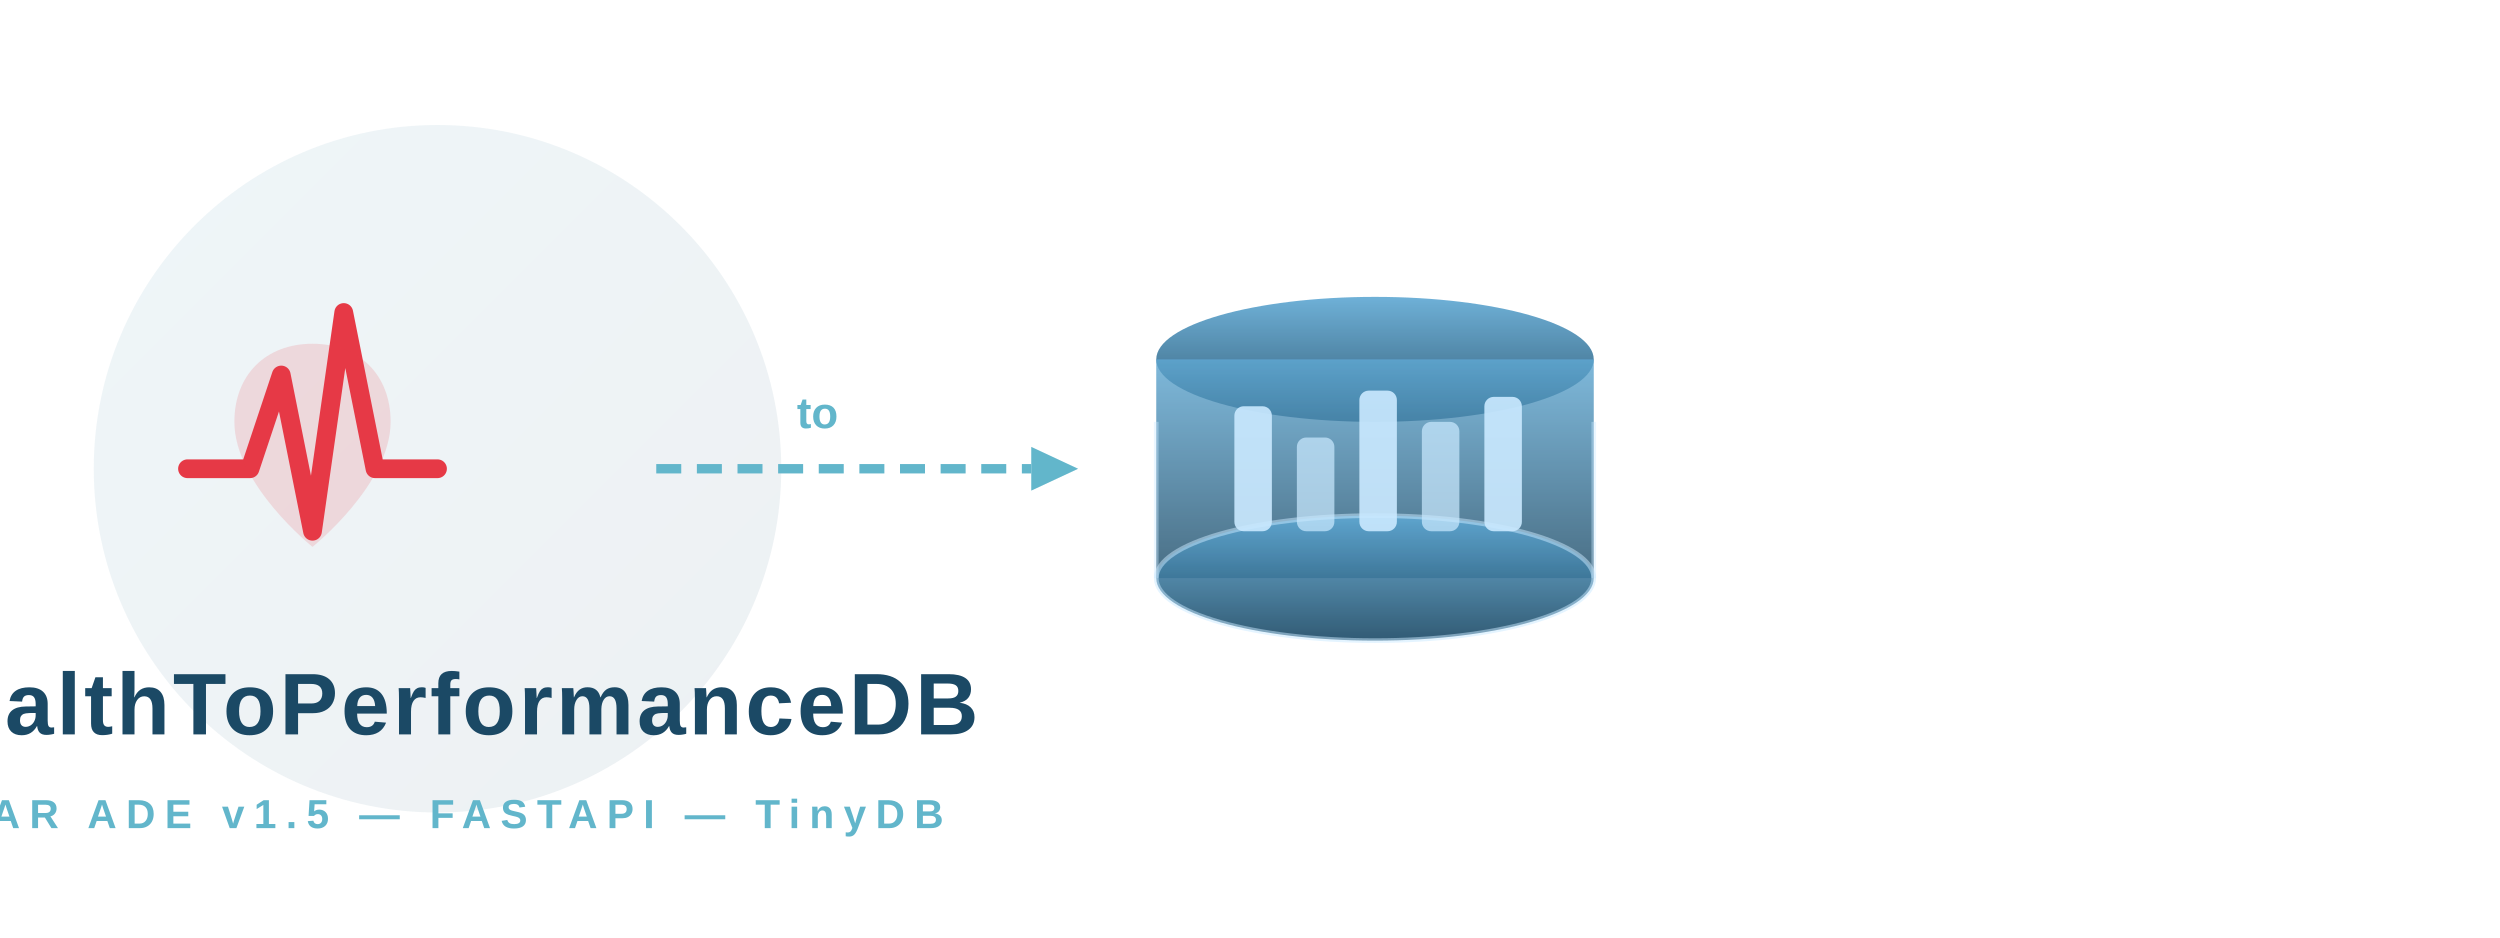
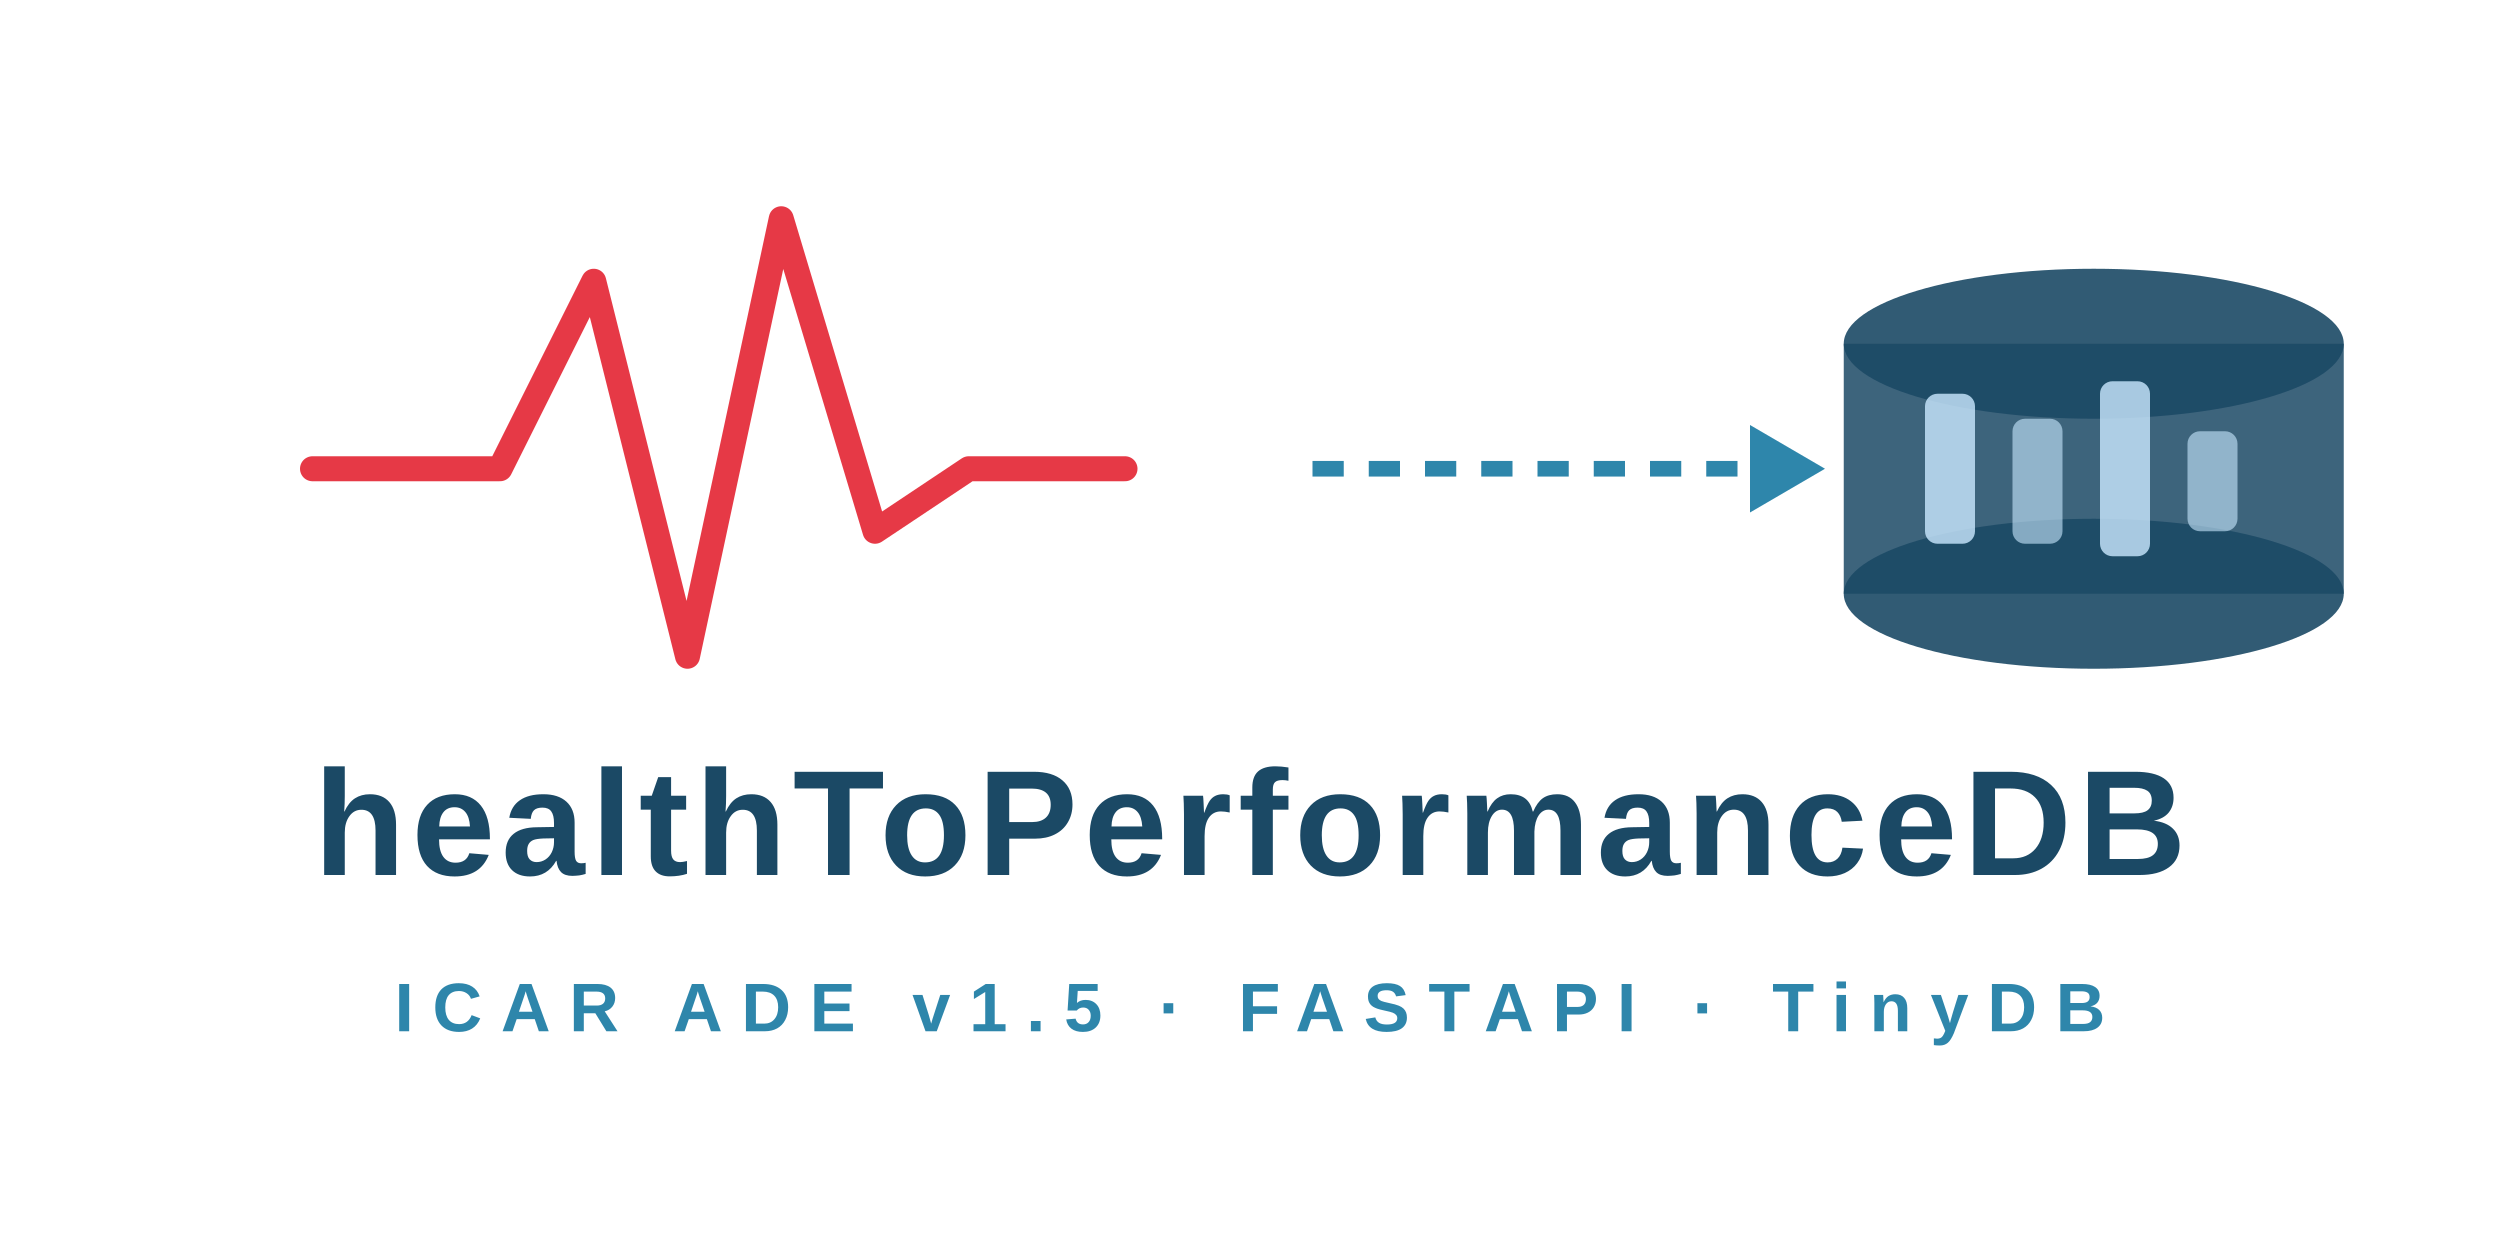
- <svg xmlns="http://www.w3.org/2000/svg" viewBox="0 0 800 300" width="800" height="300">
+ <svg xmlns="http://www.w3.org/2000/svg" viewBox="0 0 400 200" width="800" height="400">
  <defs>
-     <linearGradient id="grad1" x1="0%" y1="0%" x2="100%" y2="100%">
-       <stop offset="0%" style="stop-color:#2E86AB;stop-opacity:1" />
-       <stop offset="100%" style="stop-color:#1B4965;stop-opacity:1" />
-     </linearGradient>
-     <linearGradient id="grad2" x1="0%" y1="0%" x2="0%" y2="100%">
-       <stop offset="0%" style="stop-color:#62B6CB;stop-opacity:1" />
-       <stop offset="100%" style="stop-color:#2E86AB;stop-opacity:1" />
-     </linearGradient>
-     <linearGradient id="gradDb" x1="0%" y1="0%" x2="0%" y2="100%">
-       <stop offset="0%" style="stop-color:#5FA8D3;stop-opacity:1" />
-       <stop offset="100%" style="stop-color:#1B4965;stop-opacity:1" />
+     <linearGradient id="accent" x1="0" y1="0" x2="400" y2="0">
+       <stop offset="0%" stop-color="#2E86AB" />
+       <stop offset="100%" stop-color="#1B4965" />
    </linearGradient>
  </defs>
-   <circle cx="140" cy="150" r="110" fill="url(#grad1)" opacity="0.08" />
-   <g transform="translate(60, 80)">
-     <polyline points="0,70 20,70 30,40 40,90 50,20 60,70 80,70" fill="none" stroke="#E63946" stroke-width="6" stroke-linecap="round" stroke-linejoin="round" />
-     <path d="M40,95 C40,95 15,75 15,55 C15,40 25,30 40,30 C55,30 65,40 65,55 C65,75 40,95 40,95Z" fill="#E63946" opacity="0.15" />
+   <g transform="translate(200, 75)">
+     <polyline points="-150,0 -120,0 -105,-30 -90,30 -75,-40 -60,10 -45,0 -20,0" fill="none" stroke="#E63946" stroke-width="4" stroke-linecap="round" stroke-linejoin="round" />
+     <line x1="10" y1="0" x2="80" y2="0" stroke="#2E86AB" stroke-width="2.5" stroke-dasharray="5,4" />
+     <polygon points="80,-7 92,0 80,7" fill="#2E86AB" />
+     <ellipse cx="135" cy="-20" rx="40" ry="12" fill="#1B4965" opacity="0.9" />
+     <rect x="95" y="-20" width="80" height="40" fill="#1B4965" opacity="0.85" />
+     <ellipse cx="135" cy="20" rx="40" ry="12" fill="#1B4965" opacity="0.9" />
+     <rect x="108" y="-12" width="8" height="24" rx="2" fill="#CAE9FF" opacity="0.8" />
+     <rect x="122" y="-8" width="8" height="20" rx="2" fill="#CAE9FF" opacity="0.6" />
+     <rect x="136" y="-14" width="8" height="28" rx="2" fill="#CAE9FF" opacity="0.8" />
+     <rect x="150" y="-6" width="8" height="16" rx="2" fill="#CAE9FF" opacity="0.6" />
  </g>
-   <g transform="translate(210, 125)">
-     <line x1="0" y1="25" x2="120" y2="25" stroke="#62B6CB" stroke-width="3" stroke-dasharray="8,5" />
-     <polygon points="120,18 135,25 120,32" fill="#62B6CB" />
-     <text x="45" y="12" font-family="Arial, sans-serif" font-size="14" fill="#62B6CB" font-weight="bold">
-       <tspan>to</tspan>
-     </text>
-   </g>
-   <g transform="translate(360, 85)">
-     <ellipse cx="80" cy="30" rx="70" ry="20" fill="url(#gradDb)" opacity="0.9" />
-     <rect x="10" y="30" width="140" height="70" fill="url(#gradDb)" opacity="0.8" />
-     <ellipse cx="80" cy="100" rx="70" ry="20" fill="url(#gradDb)" opacity="0.9" />
-     <ellipse cx="80" cy="100" rx="70" ry="20" fill="none" stroke="#CAE9FF" stroke-width="1.5" opacity="0.5" />
-     <line x1="10" y1="50" x2="10" y2="100" stroke="#CAE9FF" stroke-width="1.5" opacity="0.4" />
-     <line x1="150" y1="50" x2="150" y2="100" stroke="#CAE9FF" stroke-width="1.5" opacity="0.4" />
-     <rect x="35" y="45" width="12" height="40" rx="3" fill="#CAE9FF" opacity="0.9" />
-     <rect x="55" y="55" width="12" height="30" rx="3" fill="#CAE9FF" opacity="0.7" />
-     <rect x="75" y="40" width="12" height="45" rx="3" fill="#CAE9FF" opacity="0.9" />
-     <rect x="95" y="50" width="12" height="35" rx="3" fill="#CAE9FF" opacity="0.7" />
-     <rect x="115" y="42" width="12" height="43" rx="3" fill="#CAE9FF" opacity="0.9" />
-   </g>
-   <text x="140" y="235" font-family="'Segoe UI', Arial, sans-serif" font-size="28" fill="#1B4965" font-weight="800" text-anchor="middle" letter-spacing="1">
+   <text x="200" y="140" text-anchor="middle" font-family="'Segoe UI', Arial, sans-serif" font-size="24" fill="#1B4965" font-weight="800" letter-spacing="1">
    healthToPerformanceDB
  </text>
-   <text x="140" y="265" font-family="'Segoe UI', Arial, sans-serif" font-size="13" fill="#62B6CB" font-weight="600" text-anchor="middle" letter-spacing="3">
-     ICAR ADE v1.5 — FASTAPI — TinyDB
+   <text x="200" y="165" text-anchor="middle" font-family="'Segoe UI', Arial, sans-serif" font-size="11" fill="#2E86AB" font-weight="600" letter-spacing="3">
+     ICAR ADE v1.5 · FASTAPI · TinyDB
  </text>
-   <line x1="260" y1="278" x2="440" y2="278" stroke="url(#grad2)" stroke-width="2" opacity="0.5" />
+   <line x1="140" y1="178" x2="260" y2="178" stroke="url(#accent)" stroke-width="1.5" opacity="0.4" />
</svg>
